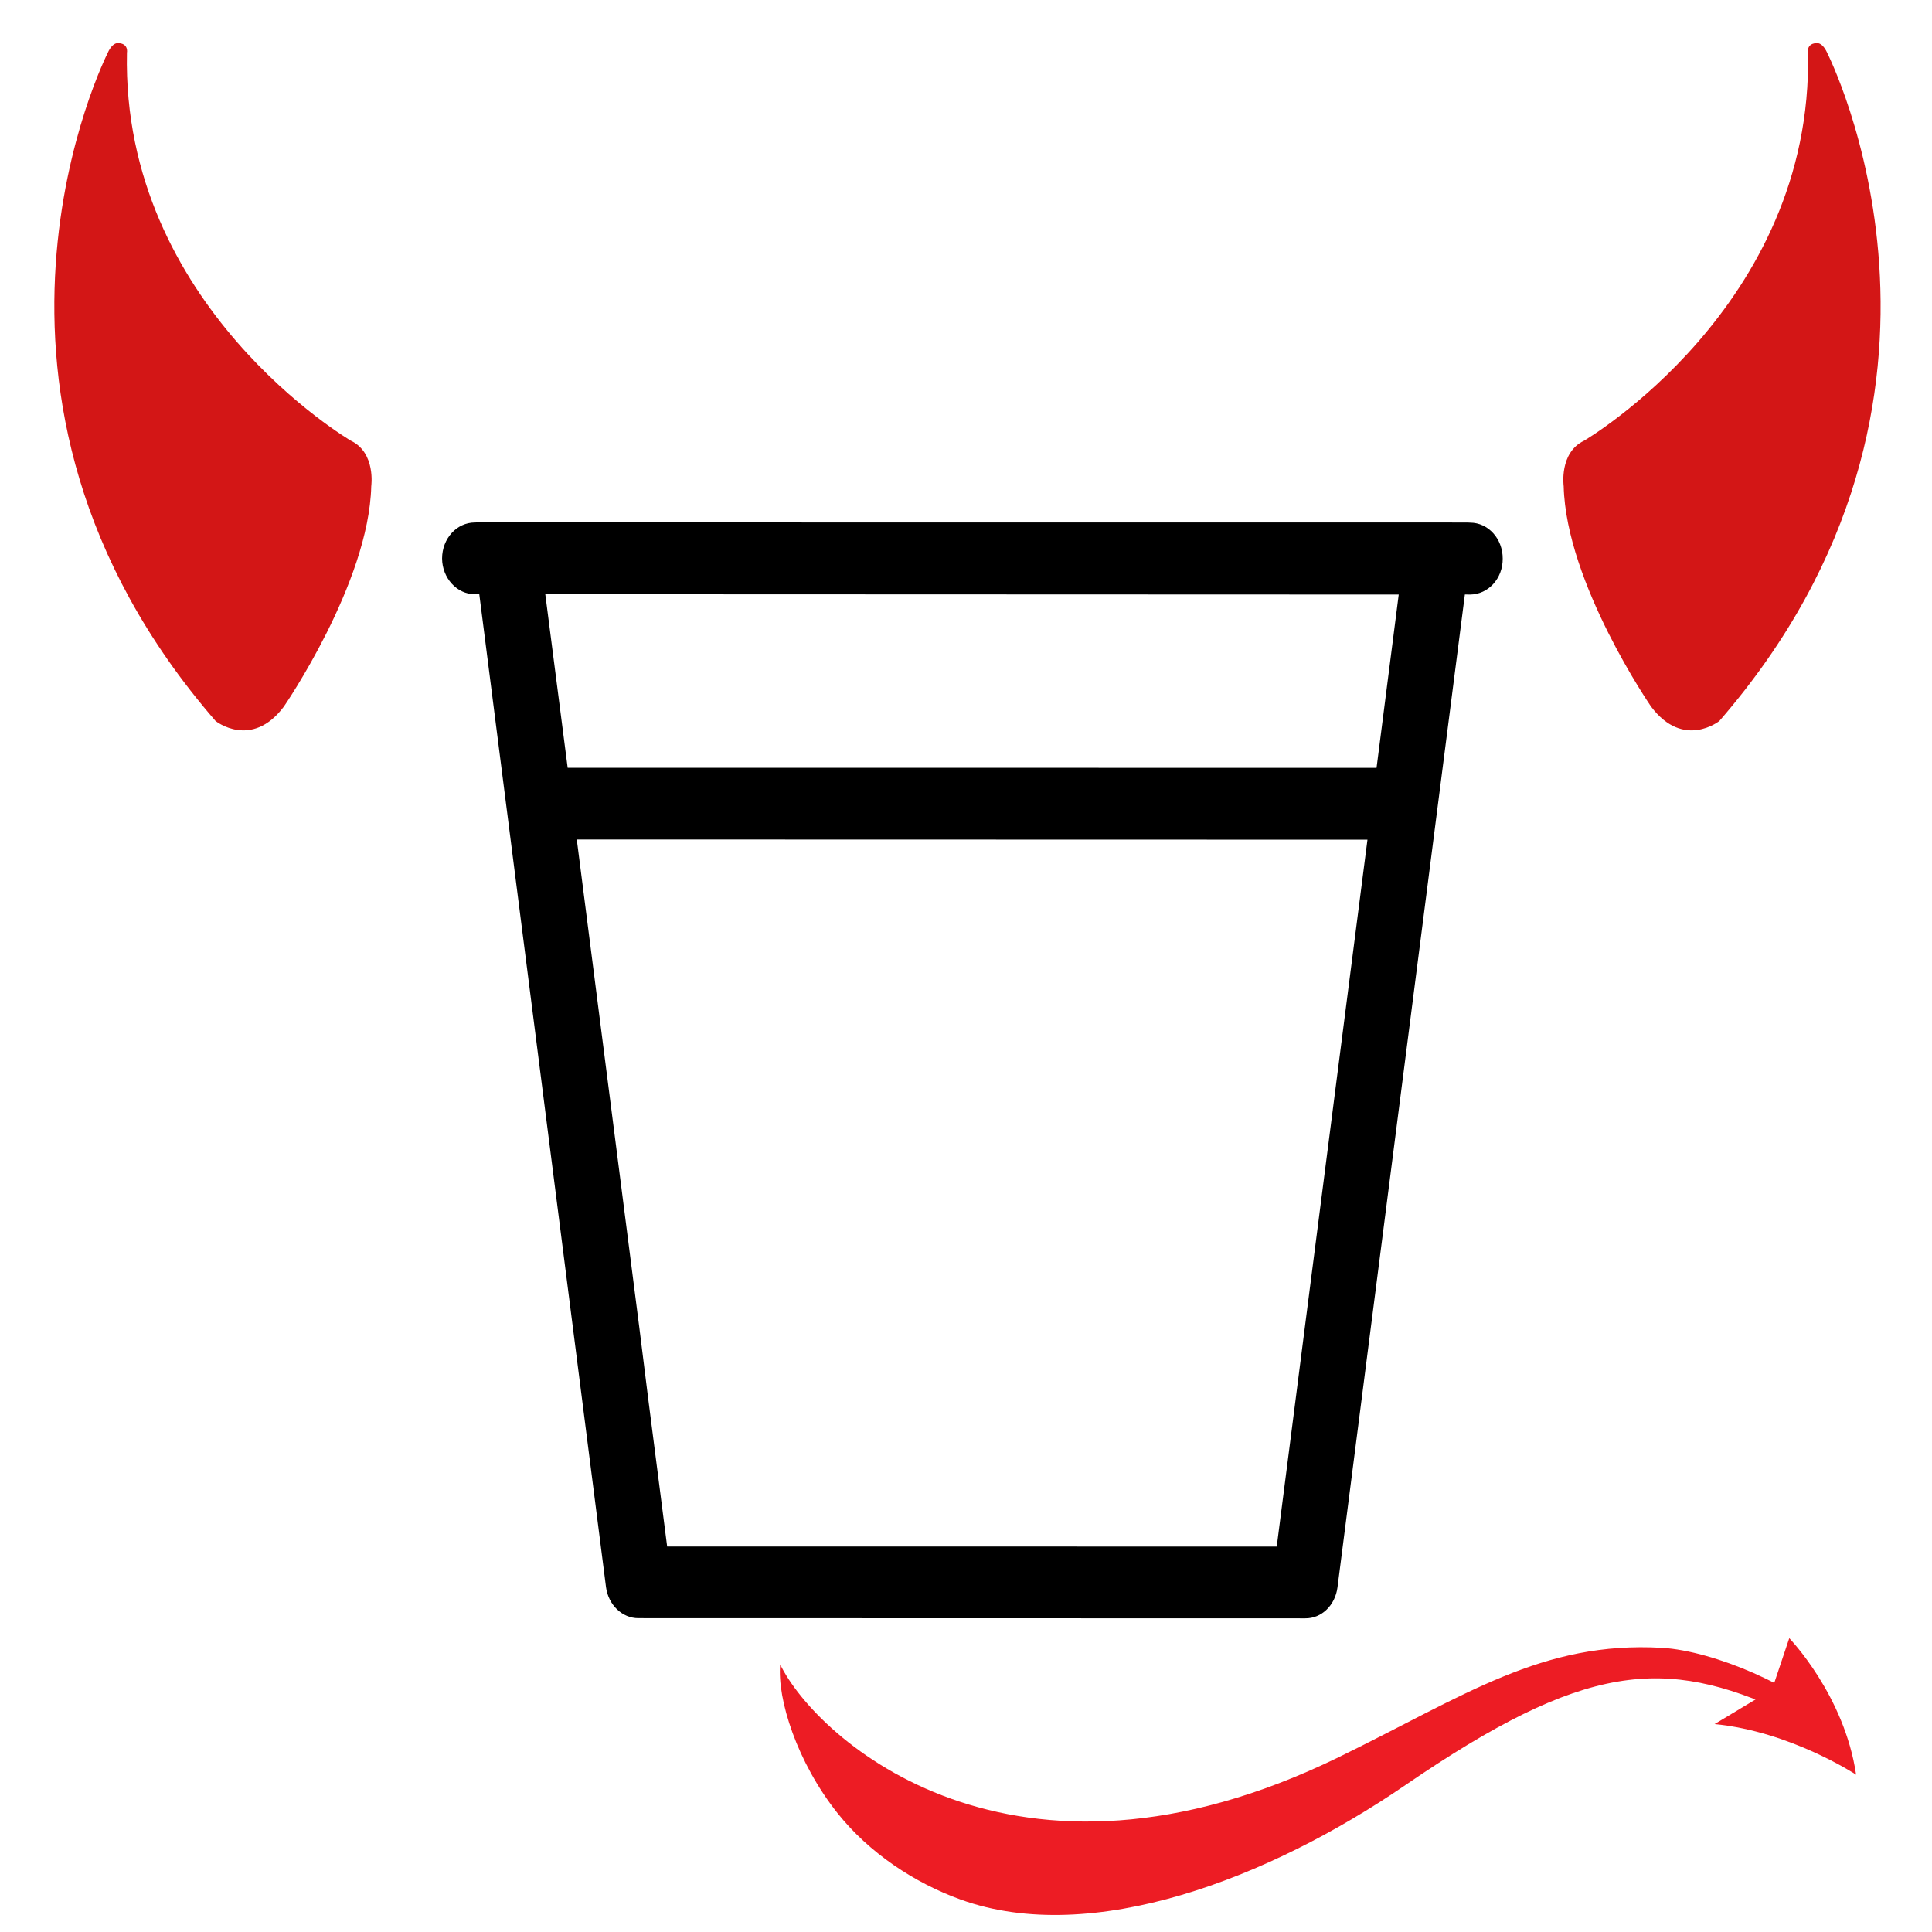
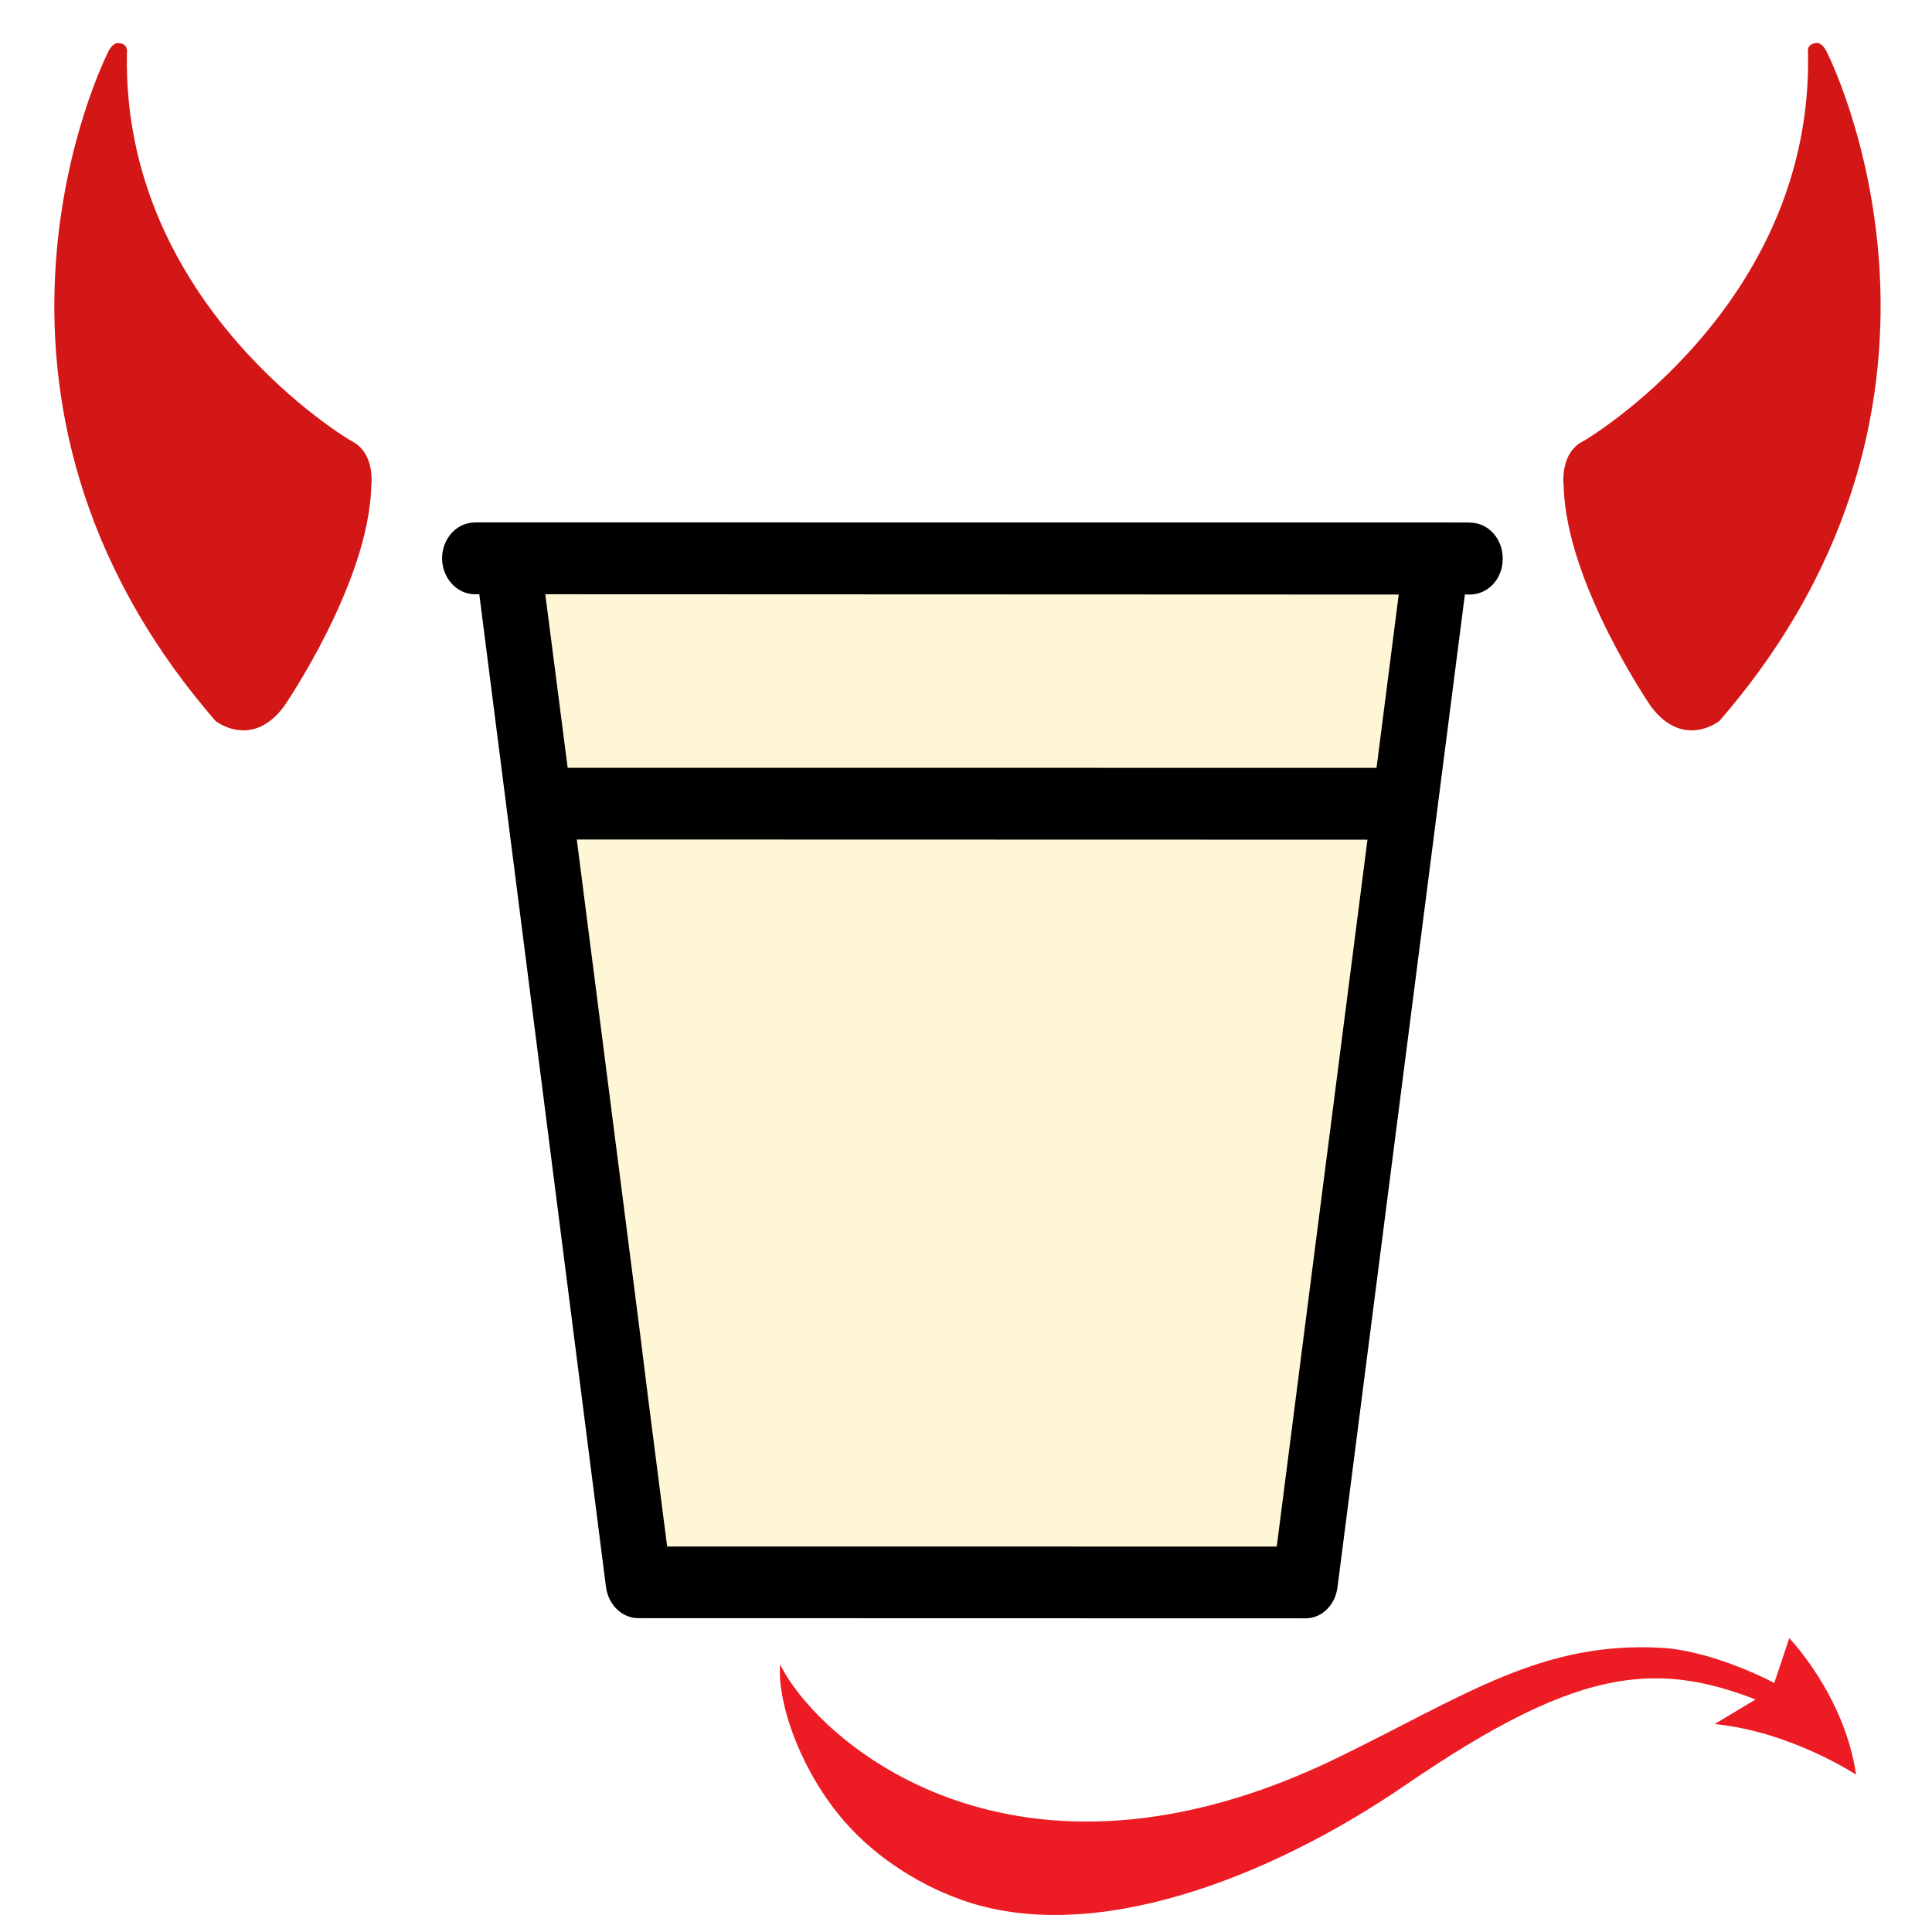
<svg xmlns="http://www.w3.org/2000/svg" enable-background="new 0 0 50 50" height="50px" id="Capa_1" version="1.1" viewBox="0 0 50 50" width="50px" xml:space="preserve">
  <defs id="defs1" />
-   <g id="g9">
-     <path d="m 16.78,36.238 0.484,3.788 z" id="path2" style="stroke-width:1.198" />
-     <polygon points="30.598,46.162 31.003,43.006 " id="polygon2" transform="matrix(1.197993,0,0,1.197993,-3.614665,-15.27599)" />
-     <path d="M 33.765,34.384 35.387,21.732 Z" id="path3" style="stroke-width:1.198" />
-     <polygon points="15.477,30.889 16.83,41.448 " id="polygon3" transform="matrix(1.197993,0,0,1.197993,-3.614665,-15.27599)" />
-     <path d="m 12.331,13.52 -0.041,0.002 c -0.468,0 -0.847,0.412 -0.849,0.931 0.004,0.507 0.383,0.926 0.849,0.926 h 0.114 l 3.28,25.699 c 0.062,0.456 0.417,0.8 0.836,0.8 l 17.258,0.004 c 0.424,0.006 0.776,-0.338 0.836,-0.801 l 3.297,-25.696 0.134,0.002 c 0.473,-0.005 0.849,-0.416 0.845,-0.93 0.002,-0.513 -0.374,-0.93 -0.842,-0.931 l -0.071,-0.004 m -4.212,20.861 v 0 l -0.238,1.86 v 0 l -0.485,3.782 -15.776,-0.001 -0.486,-3.788 v 0 l -0.232,-1.859 v 0 l -1.621,-12.651 20.463,0.005 z m 1.86,-14.511 -20.934,-0.002 -0.579,-4.491 22.087,0.008 z" id="path4" style="stroke-width:1.198" />
-     <line x1="17.264" x2="16.78" y1="40.026" y2="36.238" id="line4" style="stroke-width:1.198" />
-     <line x1="16.548" x2="16.78" y1="34.378" y2="36.238" id="line5" style="stroke-width:1.198" />
-     <line x1="14.927" x2="16.548" y1="21.729" y2="34.378" id="line6" style="stroke-width:1.198" />
-     <line x1="35.391" x2="33.765" y1="21.734" y2="34.384" id="line7" style="stroke-width:1.198" />
-     <line x1="33.527" x2="33.042" y1="36.245" y2="40.026" id="line8" style="stroke-width:1.198" />
-     <line x1="33.527" x2="33.765" y1="36.245" y2="34.384" id="line9" style="stroke-width:1.198" />
+   <g id="g9-6" style="font-variation-settings:normal;vector-effect:none;fill:#fff6d5;fill-opacity:1;stroke-width:1;stroke-linecap:butt;stroke-linejoin:miter;stroke-miterlimit:4;stroke-dasharray:none;stroke-dashoffset:0;stroke-opacity:1;-inkscape-stroke:none;stop-color:#000000">
+     <path d="m 16.78,36.238 0.484,3.788 z" id="path2-7" style="font-variation-settings:normal;vector-effect:none;fill:#fff6d5;fill-opacity:1;stroke-width:1;stroke-linecap:butt;stroke-linejoin:miter;stroke-miterlimit:4;stroke-dasharray:none;stroke-dashoffset:0;stroke-opacity:1;-inkscape-stroke:none;stop-color:#000000;stop-opacity:1" />
+     <polygon points="30.598,46.162 31.003,43.006 " id="polygon2-8" transform="matrix(1.197993,0,0,1.197993,-3.614665,-15.27599)" style="font-variation-settings:normal;vector-effect:none;fill:#fff6d5;fill-opacity:1;stroke-width:0.835;stroke-linecap:butt;stroke-linejoin:miter;stroke-miterlimit:4;stroke-dasharray:none;stroke-dashoffset:0;stroke-opacity:1;-inkscape-stroke:none;stop-color:#000000;stop-opacity:1" />
+     <path d="M 33.765,34.384 35.387,21.732 Z" id="path3-4" style="font-variation-settings:normal;vector-effect:none;fill:#fff6d5;fill-opacity:1;stroke-width:1;stroke-linecap:butt;stroke-linejoin:miter;stroke-miterlimit:4;stroke-dasharray:none;stroke-dashoffset:0;stroke-opacity:1;-inkscape-stroke:none;stop-color:#000000;stop-opacity:1" />
+     <polygon points="15.477,30.889 16.83,41.448 " id="polygon3-1" transform="matrix(1.197993,0,0,1.197993,-3.614665,-15.27599)" style="font-variation-settings:normal;vector-effect:none;fill:#fff6d5;fill-opacity:1;stroke-width:0.835;stroke-linecap:butt;stroke-linejoin:miter;stroke-miterlimit:4;stroke-dasharray:none;stroke-dashoffset:0;stroke-opacity:1;-inkscape-stroke:none;stop-color:#000000;stop-opacity:1" />
+     <path d="m 12.331,13.52 -0.041,0.002 c -0.468,0 -0.847,0.412 -0.849,0.931 0.004,0.507 0.383,0.926 0.849,0.926 h 0.114 l 3.28,25.699 c 0.062,0.456 0.417,0.8 0.836,0.8 l 17.258,0.004 c 0.424,0.006 0.776,-0.338 0.836,-0.801 l 3.297,-25.696 0.134,0.002 c 0.473,-0.005 0.849,-0.416 0.845,-0.93 0.002,-0.513 -0.374,-0.93 -0.842,-0.931 l -0.071,-0.004 m -21.198,22.714 c 0.944,2.317 5.702,-0.16 0,0 z M 35.626,19.873 36.201,15.388 Z" id="path4-7" style="font-variation-settings:normal;vector-effect:none;fill:#fff6d5;fill-opacity:1;stroke-width:1;stroke-linecap:butt;stroke-linejoin:miter;stroke-miterlimit:4;stroke-dasharray:none;stroke-dashoffset:0;stroke-opacity:1;-inkscape-stroke:none;stop-color:#000000;stop-opacity:1" />
+     <line x1="17.264" x2="16.78" y1="40.026" y2="36.238" id="line4-1" style="font-variation-settings:normal;vector-effect:none;fill:#fff6d5;fill-opacity:1;stroke-width:1;stroke-linecap:butt;stroke-linejoin:miter;stroke-miterlimit:4;stroke-dasharray:none;stroke-dashoffset:0;stroke-opacity:1;-inkscape-stroke:none;stop-color:#000000;stop-opacity:1" />
+     <line x1="16.548" x2="16.78" y1="34.378" y2="36.238" id="line5-8" style="font-variation-settings:normal;vector-effect:none;fill:#fff6d5;fill-opacity:1;stroke-width:1;stroke-linecap:butt;stroke-linejoin:miter;stroke-miterlimit:4;stroke-dasharray:none;stroke-dashoffset:0;stroke-opacity:1;-inkscape-stroke:none;stop-color:#000000;stop-opacity:1" />
+     <line x1="14.927" x2="16.548" y1="21.729" y2="34.378" id="line6-7" style="font-variation-settings:normal;vector-effect:none;fill:#fff6d5;fill-opacity:1;stroke-width:1;stroke-linecap:butt;stroke-linejoin:miter;stroke-miterlimit:4;stroke-dasharray:none;stroke-dashoffset:0;stroke-opacity:1;-inkscape-stroke:none;stop-color:#000000;stop-opacity:1" />
+     <line x1="35.391" x2="33.765" y1="21.734" y2="34.384" id="line7-8" style="font-variation-settings:normal;vector-effect:none;fill:#fff6d5;fill-opacity:1;stroke-width:1;stroke-linecap:butt;stroke-linejoin:miter;stroke-miterlimit:4;stroke-dasharray:none;stroke-dashoffset:0;stroke-opacity:1;-inkscape-stroke:none;stop-color:#000000;stop-opacity:1" />
+     <line x1="33.527" x2="33.042" y1="36.245" y2="40.026" id="line8-7" style="font-variation-settings:normal;vector-effect:none;fill:#fff6d5;fill-opacity:1;stroke-width:1;stroke-linecap:butt;stroke-linejoin:miter;stroke-miterlimit:4;stroke-dasharray:none;stroke-dashoffset:0;stroke-opacity:1;-inkscape-stroke:none;stop-color:#000000;stop-opacity:1" />
+     <line x1="33.527" x2="33.765" y1="36.245" y2="34.384" id="line9-7" style="font-variation-settings:normal;vector-effect:none;fill:#fff6d5;fill-opacity:1;stroke-width:1;stroke-linecap:butt;stroke-linejoin:miter;stroke-miterlimit:4;stroke-dasharray:none;stroke-dashoffset:0;stroke-opacity:1;-inkscape-stroke:none;stop-color:#000000;stop-opacity:1" />
+   </g>
+   <g id="g9" style="font-variation-settings:normal;opacity:1;vector-effect:none;fill:#000000;fill-opacity:1;stroke-width:1;stroke-linecap:butt;stroke-linejoin:miter;stroke-miterlimit:4;stroke-dasharray:none;stroke-dashoffset:0;stroke-opacity:1;-inkscape-stroke:none;stop-color:#000000;stop-opacity:1">
+     <path d="m 16.78,36.238 0.484,3.788 z" id="path2" style="font-variation-settings:normal;vector-effect:none;fill:#000000;fill-opacity:1;stroke-width:1;stroke-linecap:butt;stroke-linejoin:miter;stroke-miterlimit:4;stroke-dasharray:none;stroke-dashoffset:0;stroke-opacity:1;-inkscape-stroke:none;stop-color:#000000;stop-opacity:1" />
+     <polygon points="30.598,46.162 31.003,43.006 " id="polygon2" transform="matrix(1.197993,0,0,1.197993,-3.614665,-15.27599)" style="font-variation-settings:normal;vector-effect:none;fill:#000000;fill-opacity:1;stroke-width:0.835;stroke-linecap:butt;stroke-linejoin:miter;stroke-miterlimit:4;stroke-dasharray:none;stroke-dashoffset:0;stroke-opacity:1;-inkscape-stroke:none;stop-color:#000000;stop-opacity:1" />
+     <path d="M 33.765,34.384 35.387,21.732 Z" id="path3" style="font-variation-settings:normal;vector-effect:none;fill:#000000;fill-opacity:1;stroke-width:1;stroke-linecap:butt;stroke-linejoin:miter;stroke-miterlimit:4;stroke-dasharray:none;stroke-dashoffset:0;stroke-opacity:1;-inkscape-stroke:none;stop-color:#000000;stop-opacity:1" />
+     <polygon points="15.477,30.889 16.83,41.448 " id="polygon3" transform="matrix(1.197993,0,0,1.197993,-3.614665,-15.27599)" style="font-variation-settings:normal;vector-effect:none;fill:#000000;fill-opacity:1;stroke-width:0.835;stroke-linecap:butt;stroke-linejoin:miter;stroke-miterlimit:4;stroke-dasharray:none;stroke-dashoffset:0;stroke-opacity:1;-inkscape-stroke:none;stop-color:#000000;stop-opacity:1" />
+     <path d="m 12.331,13.52 -0.041,0.002 c -0.468,0 -0.847,0.412 -0.849,0.931 0.004,0.507 0.383,0.926 0.849,0.926 h 0.114 l 3.28,25.699 c 0.062,0.456 0.417,0.8 0.836,0.8 l 17.258,0.004 c 0.424,0.006 0.776,-0.338 0.836,-0.801 l 3.297,-25.696 0.134,0.002 c 0.473,-0.005 0.849,-0.416 0.845,-0.93 0.002,-0.513 -0.374,-0.93 -0.842,-0.931 l -0.071,-0.004 m -4.212,20.861 v 0 l -0.238,1.86 v 0 l -0.485,3.782 -15.776,-0.001 -0.486,-3.788 v 0 l -0.232,-1.859 v 0 l -1.621,-12.651 20.463,0.005 z m 1.86,-14.511 -20.934,-0.002 -0.579,-4.491 22.087,0.008 z" id="path4" style="font-variation-settings:normal;vector-effect:none;fill:#000000;fill-opacity:1;stroke-width:1;stroke-linecap:butt;stroke-linejoin:miter;stroke-miterlimit:4;stroke-dasharray:none;stroke-dashoffset:0;stroke-opacity:1;-inkscape-stroke:none;stop-color:#000000;stop-opacity:1" />
+     <line x1="17.264" x2="16.78" y1="40.026" y2="36.238" id="line4" style="font-variation-settings:normal;vector-effect:none;fill:#000000;fill-opacity:1;stroke-width:1;stroke-linecap:butt;stroke-linejoin:miter;stroke-miterlimit:4;stroke-dasharray:none;stroke-dashoffset:0;stroke-opacity:1;-inkscape-stroke:none;stop-color:#000000;stop-opacity:1" />
+     <line x1="16.548" x2="16.78" y1="34.378" y2="36.238" id="line5" style="font-variation-settings:normal;vector-effect:none;fill:#000000;fill-opacity:1;stroke-width:1;stroke-linecap:butt;stroke-linejoin:miter;stroke-miterlimit:4;stroke-dasharray:none;stroke-dashoffset:0;stroke-opacity:1;-inkscape-stroke:none;stop-color:#000000;stop-opacity:1" />
+     <line x1="14.927" x2="16.548" y1="21.729" y2="34.378" id="line6" style="font-variation-settings:normal;vector-effect:none;fill:#000000;fill-opacity:1;stroke-width:1;stroke-linecap:butt;stroke-linejoin:miter;stroke-miterlimit:4;stroke-dasharray:none;stroke-dashoffset:0;stroke-opacity:1;-inkscape-stroke:none;stop-color:#000000;stop-opacity:1" />
+     <line x1="35.391" x2="33.765" y1="21.734" y2="34.384" id="line7" style="font-variation-settings:normal;vector-effect:none;fill:#000000;fill-opacity:1;stroke-width:1;stroke-linecap:butt;stroke-linejoin:miter;stroke-miterlimit:4;stroke-dasharray:none;stroke-dashoffset:0;stroke-opacity:1;-inkscape-stroke:none;stop-color:#000000;stop-opacity:1" />
+     <line x1="33.527" x2="33.042" y1="36.245" y2="40.026" id="line8" style="font-variation-settings:normal;vector-effect:none;fill:#000000;fill-opacity:1;stroke-width:1;stroke-linecap:butt;stroke-linejoin:miter;stroke-miterlimit:4;stroke-dasharray:none;stroke-dashoffset:0;stroke-opacity:1;-inkscape-stroke:none;stop-color:#000000;stop-opacity:1" />
+     <line x1="33.527" x2="33.765" y1="36.245" y2="34.384" id="line9" style="font-variation-settings:normal;vector-effect:none;fill:#000000;fill-opacity:1;stroke-width:1;stroke-linecap:butt;stroke-linejoin:miter;stroke-miterlimit:4;stroke-dasharray:none;stroke-dashoffset:0;stroke-opacity:1;-inkscape-stroke:none;stop-color:#000000;stop-opacity:1" />
+   </g>
+   <g id="g9-7" style="font-variation-settings:normal;vector-effect:none;fill:#000000;fill-opacity:1;stroke-width:1;stroke-linecap:butt;stroke-linejoin:miter;stroke-miterlimit:4;stroke-dasharray:none;stroke-dashoffset:0;stroke-opacity:1;-inkscape-stroke:none;stop-color:#000000" transform="translate(9.559483,-0.520173)">
+     <path d="m 16.78,36.238 0.484,3.788 z" id="path2-1" style="font-variation-settings:normal;vector-effect:none;fill:#000000;fill-opacity:1;stroke-width:1;stroke-linecap:butt;stroke-linejoin:miter;stroke-miterlimit:4;stroke-dasharray:none;stroke-dashoffset:0;stroke-opacity:1;-inkscape-stroke:none;stop-color:#000000;stop-opacity:1" />
+     <polygon points="30.598,46.162 31.003,43.006 " id="polygon2-3" transform="matrix(1.197993,0,0,1.197993,-3.614665,-15.27599)" style="font-variation-settings:normal;vector-effect:none;fill:#000000;fill-opacity:1;stroke-width:0.835;stroke-linecap:butt;stroke-linejoin:miter;stroke-miterlimit:4;stroke-dasharray:none;stroke-dashoffset:0;stroke-opacity:1;-inkscape-stroke:none;stop-color:#000000;stop-opacity:1" />
+     <path d="M 33.765,34.384 35.387,21.732 Z" id="path3-8" style="font-variation-settings:normal;vector-effect:none;fill:#000000;fill-opacity:1;stroke-width:1;stroke-linecap:butt;stroke-linejoin:miter;stroke-miterlimit:4;stroke-dasharray:none;stroke-dashoffset:0;stroke-opacity:1;-inkscape-stroke:none;stop-color:#000000;stop-opacity:1" />
+     <polygon points="15.477,30.889 16.83,41.448 " id="polygon3-4" transform="matrix(1.197993,0,0,1.197993,-3.614665,-15.27599)" style="font-variation-settings:normal;vector-effect:none;fill:#000000;fill-opacity:1;stroke-width:0.835;stroke-linecap:butt;stroke-linejoin:miter;stroke-miterlimit:4;stroke-dasharray:none;stroke-dashoffset:0;stroke-opacity:1;-inkscape-stroke:none;stop-color:#000000;stop-opacity:1" />
+     <line x1="17.264" x2="16.78" y1="40.026" y2="36.238" id="line4-0" style="font-variation-settings:normal;vector-effect:none;fill:#000000;fill-opacity:1;stroke-width:1;stroke-linecap:butt;stroke-linejoin:miter;stroke-miterlimit:4;stroke-dasharray:none;stroke-dashoffset:0;stroke-opacity:1;-inkscape-stroke:none;stop-color:#000000;stop-opacity:1" />
+     <line x1="16.548" x2="16.78" y1="34.378" y2="36.238" id="line5-4" style="font-variation-settings:normal;vector-effect:none;fill:#000000;fill-opacity:1;stroke-width:1;stroke-linecap:butt;stroke-linejoin:miter;stroke-miterlimit:4;stroke-dasharray:none;stroke-dashoffset:0;stroke-opacity:1;-inkscape-stroke:none;stop-color:#000000;stop-opacity:1" />
+     <line x1="14.927" x2="16.548" y1="21.729" y2="34.378" id="line6-6" style="font-variation-settings:normal;vector-effect:none;fill:#000000;fill-opacity:1;stroke-width:1;stroke-linecap:butt;stroke-linejoin:miter;stroke-miterlimit:4;stroke-dasharray:none;stroke-dashoffset:0;stroke-opacity:1;-inkscape-stroke:none;stop-color:#000000;stop-opacity:1" />
+     <line x1="35.391" x2="33.765" y1="21.734" y2="34.384" id="line7-0" style="font-variation-settings:normal;vector-effect:none;fill:#000000;fill-opacity:1;stroke-width:1;stroke-linecap:butt;stroke-linejoin:miter;stroke-miterlimit:4;stroke-dasharray:none;stroke-dashoffset:0;stroke-opacity:1;-inkscape-stroke:none;stop-color:#000000;stop-opacity:1" />
+     <line x1="33.527" x2="33.042" y1="36.245" y2="40.026" id="line8-3" style="font-variation-settings:normal;vector-effect:none;fill:#000000;fill-opacity:1;stroke-width:1;stroke-linecap:butt;stroke-linejoin:miter;stroke-miterlimit:4;stroke-dasharray:none;stroke-dashoffset:0;stroke-opacity:1;-inkscape-stroke:none;stop-color:#000000;stop-opacity:1" />
+     <line x1="33.527" x2="33.765" y1="36.245" y2="34.384" id="line9-2" style="font-variation-settings:normal;vector-effect:none;fill:#000000;fill-opacity:1;stroke-width:1;stroke-linecap:butt;stroke-linejoin:miter;stroke-miterlimit:4;stroke-dasharray:none;stroke-dashoffset:0;stroke-opacity:1;-inkscape-stroke:none;stop-color:#000000;stop-opacity:1" />
  </g>
  <path id="path2-4" d="m 2.79,1.365 c 0,0 -4.525,8.864 2.789,17.294 0,0 0.93,0.744 1.767,-0.372 0,0 2.2,-3.192 2.262,-5.703 0,0 0.124,-0.868 -0.527,-1.178 0,0 -5.935,-3.471 -5.796,-10.041 0,0 0.046,-0.222 -0.196,-0.248 0,0 -0.159,-0.058 -0.3,0.248" style="fill:#d31616;fill-opacity:1;fill-rule:nonzero;stroke:none;stroke-width:0.001" />
  <path id="path3-9" d="m 47.286,1.365 c 0,0 4.525,8.864 -2.789,17.294 0,0 -0.93,0.744 -1.767,-0.372 0,0 -2.2,-3.192 -2.262,-5.703 0,0 -0.124,-0.868 0.527,-1.178 0,0 5.935,-3.471 5.796,-10.041 0,0 -0.046,-0.222 0.196,-0.248 0,0 0.159,-0.058 0.3,0.248" style="fill:#d31616;fill-opacity:1;fill-rule:nonzero;stroke:none;stroke-width:0.001" />
  <g id="g3" transform="matrix(-0.01911372,0.00490853,0.0066689,0.01674821,47.71624,9.166673)">
    <path id="path7" d="m 5559.37,6153.6 c 0,0 0,0 -347.25,493.8 0,0 -299.3,-747.1 -114.96,-1616.1 0,0 445.57,632.4 1118.35,914.2 l -656.14,208.1" style="fill:#ed1c24;fill-opacity:1;fill-rule:nonzero;stroke:none" transform="matrix(0.1333333,0,0,-0.1333333,0,2666.667)" />
    <path id="path8" d="M 14605.3,9095.4 C 14542.9,8208.7 13388.6,5818.7 9797.95,6612.8 8401.47,6921.6 7499.47,7286.2 6418.6,6888.7 5956.46,6718.8 5304.13,6108.8 5138.14,5632.5 c 45.85,-15.7 91.69,-31.4 137.53,-47.1 8.95,-3.1 42.36,-21.1 50.84,-17.4 12.25,5.2 33.2,75.5 40.58,90 41.52,81.4 91.27,159 155.86,223.7 905.65,907 1655.65,1067 3765.65,257 1597.3,-613.1 3478.3,-853.6 4513.7,-4.7 370.2,303.5 675.8,744.7 819.6,1241.4 187.9,648.7 138.2,1365.1 -16.6,1720" style="fill:#ed1c24;fill-opacity:1;fill-rule:nonzero;stroke:none" transform="matrix(0.1333333,0,0,-0.1333333,0,2666.667)" />
  </g>
</svg>
